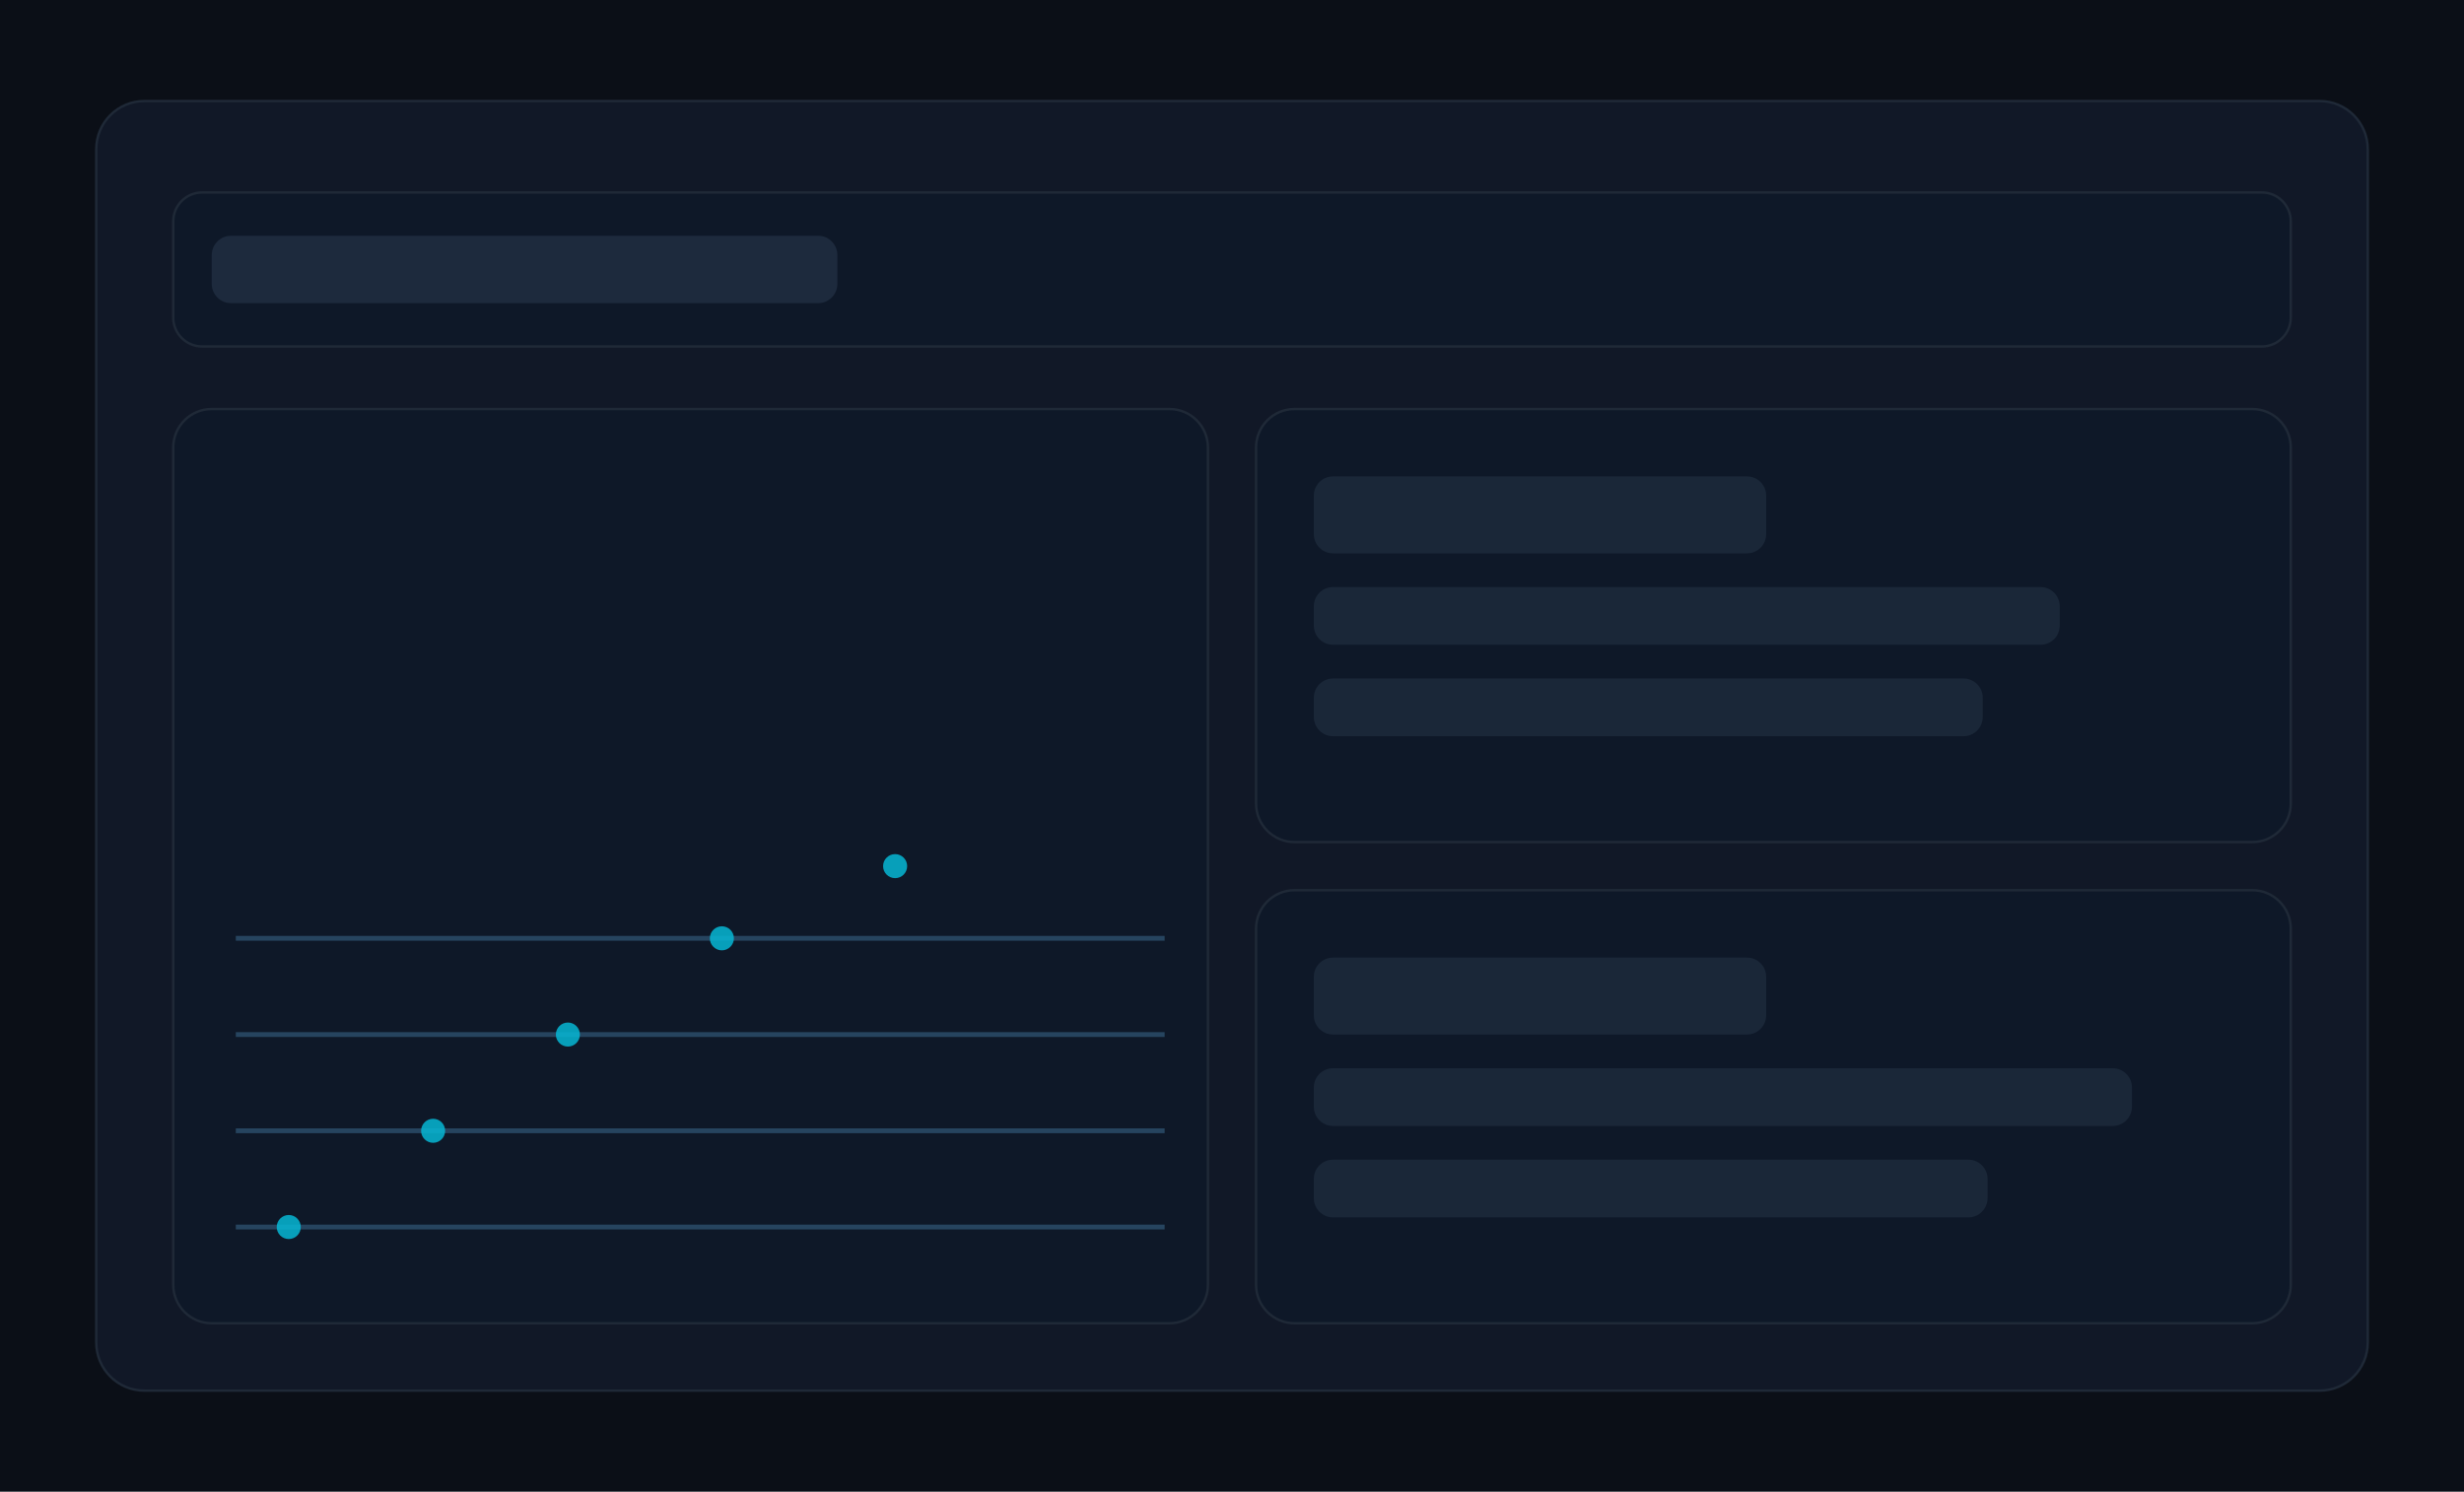
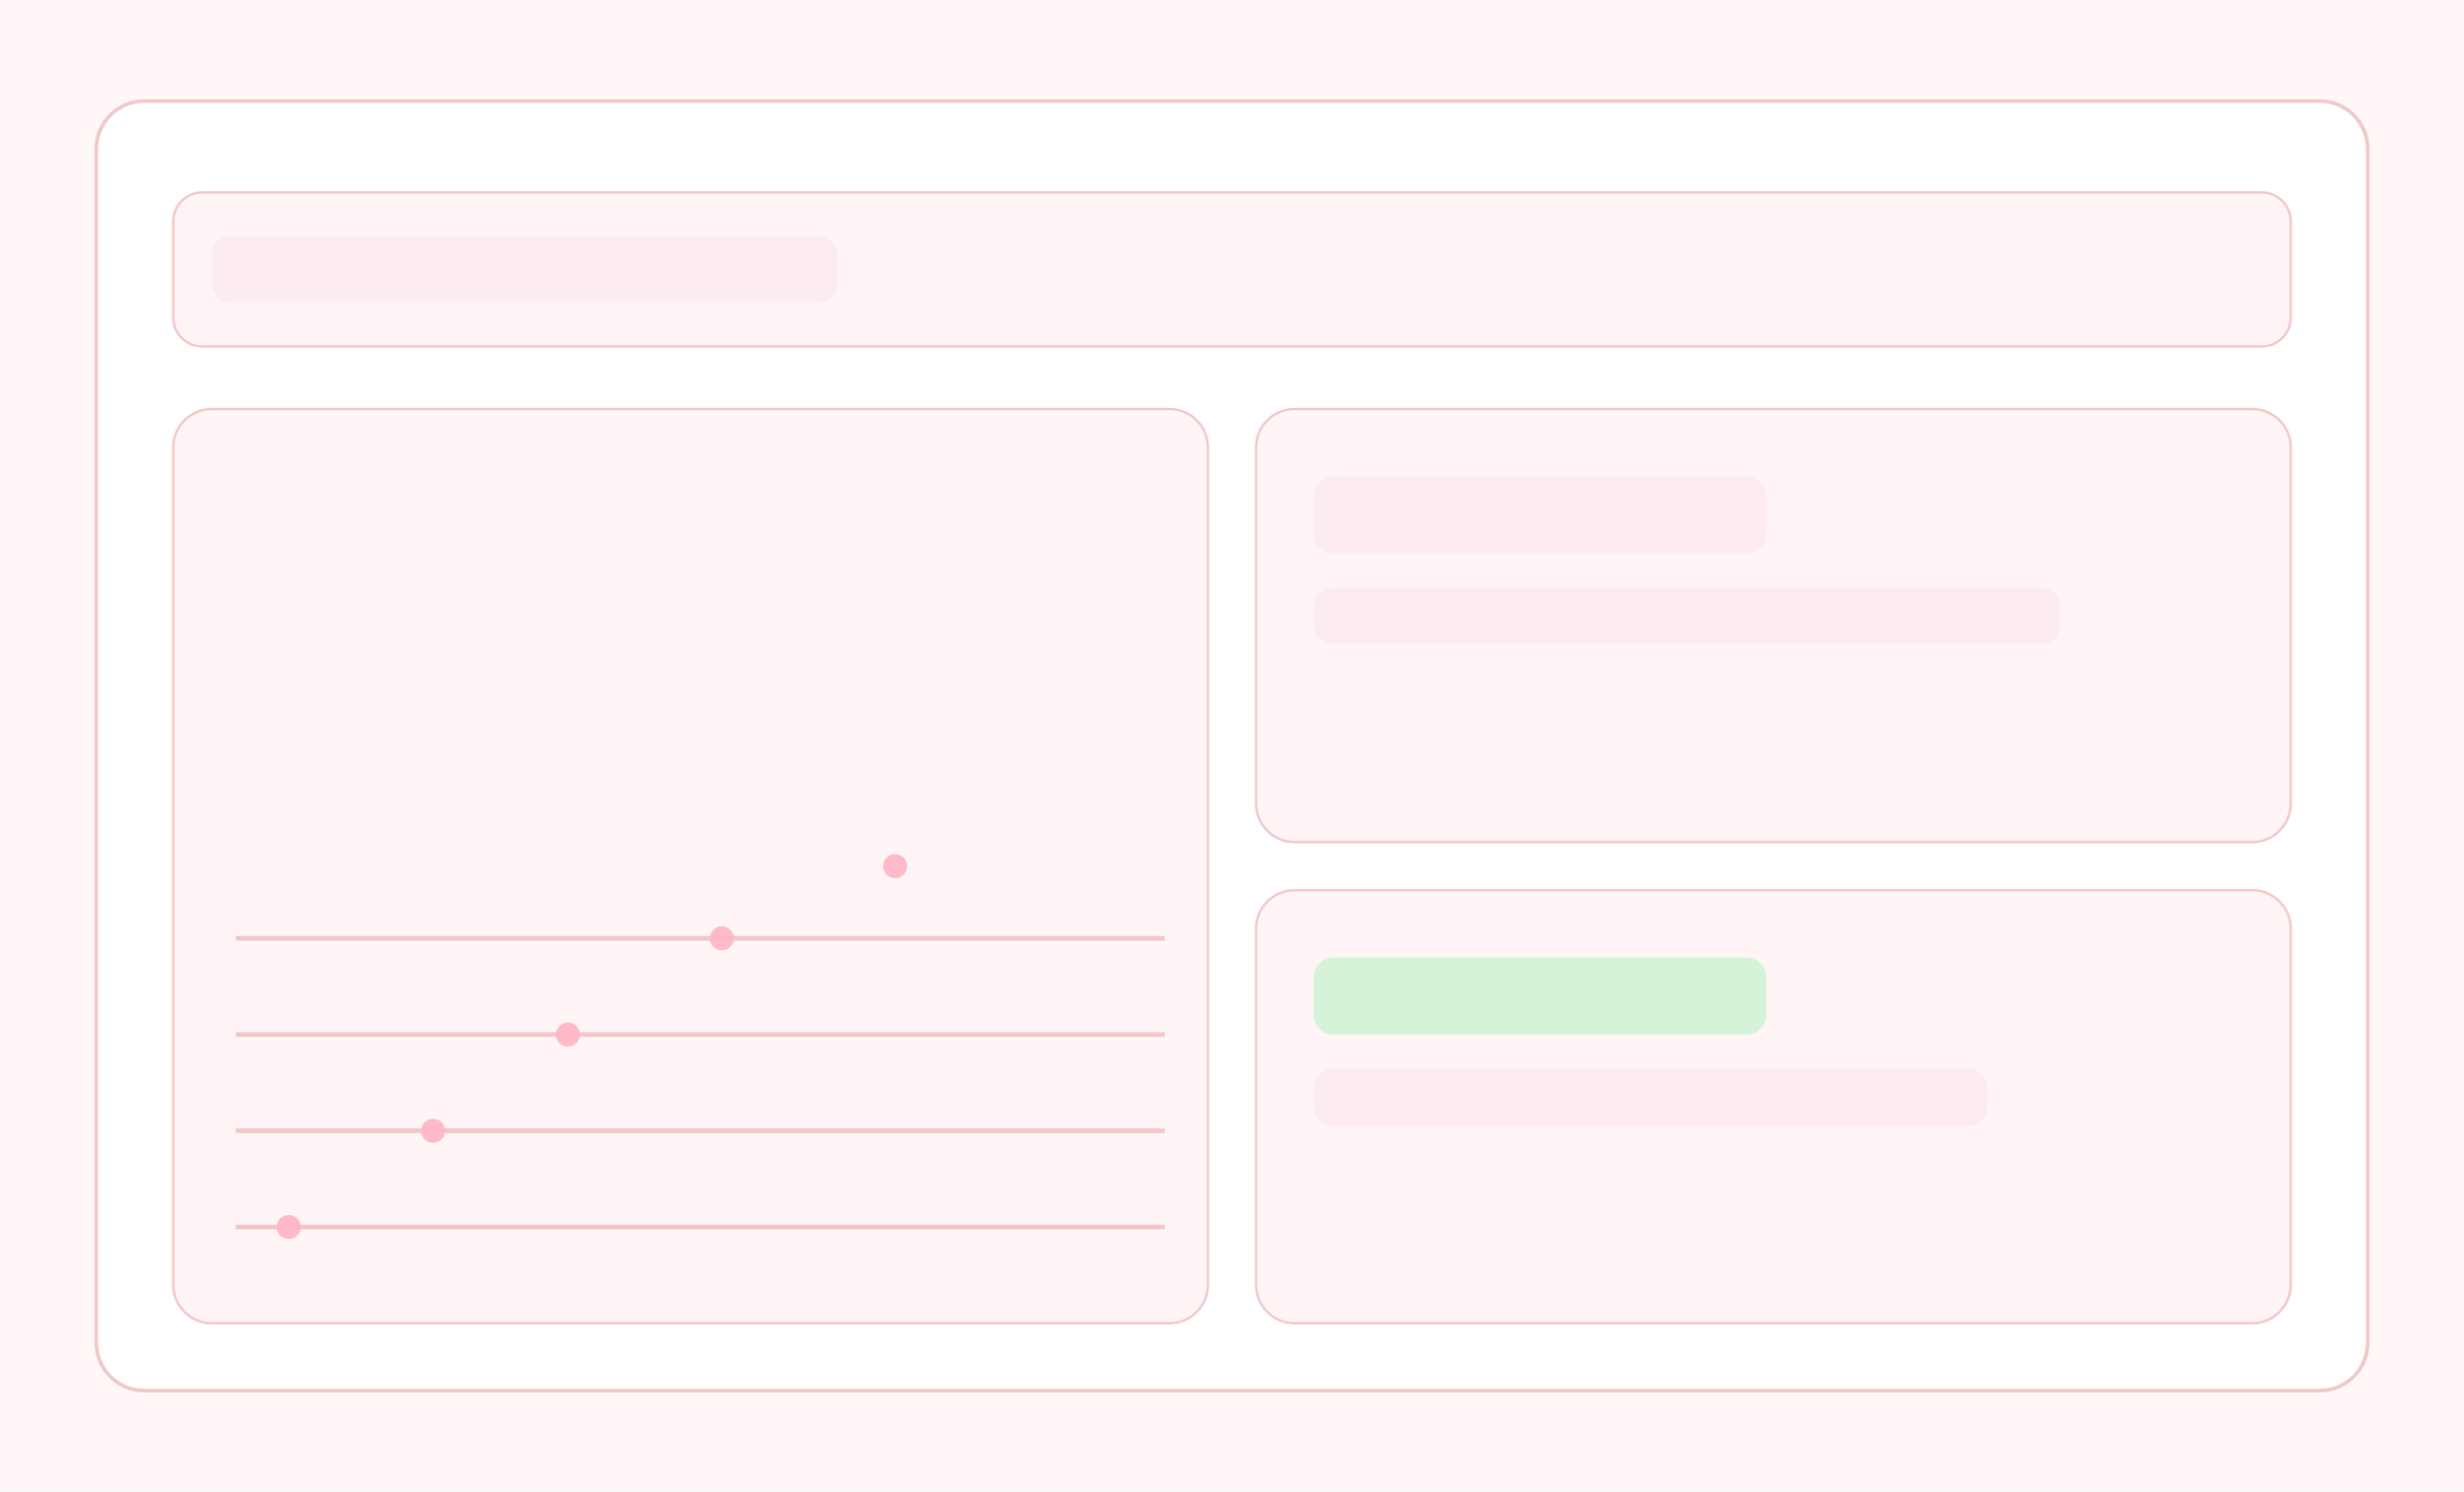
- <svg xmlns="http://www.w3.org/2000/svg" width="1024" height="620" viewBox="0 0 1024 620" role="img" aria-label="SOC analyst dashboard illustration">
-   <rect width="1024" height="620" fill="#0b0f17" />
-   <rect x="40" y="42" width="944" height="536" rx="20" fill="#111827" stroke="#1f2937" />
-   <rect x="72" y="80" width="880" height="64" rx="12" fill="#0e1828" stroke="#1f2937" />
-   <rect x="88" y="98" width="260" height="28" rx="8" fill="#1d2a3d" />
-   <rect x="72" y="170" width="430" height="380" rx="16" fill="#0e1828" stroke="#1f2937" />
-   <rect x="522" y="170" width="430" height="180" rx="16" fill="#0e1828" stroke="#1f2937" />
-   <rect x="522" y="370" width="430" height="180" rx="16" fill="#0e1828" stroke="#1f2937" />
-   <g stroke="#26445f" stroke-width="2" fill="none">
+ <svg xmlns="http://www.w3.org/2000/svg" width="1024" height="620" viewBox="0 0 1024 620" role="img" aria-label="Cherry Blossom SOC analyst dashboard illustration">
+   <rect width="1024" height="620" fill="#FFF7F8" />
+   <rect x="40" y="42" width="944" height="536" rx="20" fill="#FFFFFF" stroke="#F2C7C7" stroke-width="1.5" />
+   <rect x="72" y="80" width="880" height="64" rx="12" fill="#FFF5F7" stroke="#F2C7C7" />
+   <rect x="88" y="98" width="260" height="28" rx="8" fill="#FCECEF" />
+   <rect x="72" y="170" width="430" height="380" rx="16" fill="#FFF5F7" stroke="#F2C7C7" />
+   <rect x="522" y="170" width="430" height="180" rx="16" fill="#FFF5F7" stroke="#F2C7C7" />
+   <rect x="522" y="370" width="430" height="180" rx="16" fill="#FFF5F7" stroke="#F2C7C7" />
+   <g stroke="#F2C7C7" stroke-width="2" fill="none">
    <path d="M98 510h386" />
    <path d="M98 470h386" />
    <path d="M98 430h386" />
    <path d="M98 390h386" />
  </g>
-   <g fill="#06b6d4" opacity="0.85">
+   <g fill="#FFB7C5" opacity="0.95">
    <circle cx="120" cy="510" r="5" />
    <circle cx="180" cy="470" r="5" />
    <circle cx="236" cy="430" r="5" />
    <circle cx="300" cy="390" r="5" />
    <circle cx="372" cy="360" r="5" />
  </g>
  <g>
-     <rect x="546" y="198" width="188" height="32" rx="8" fill="#1a2738" />
-     <rect x="546" y="244" width="310" height="24" rx="8" fill="#1a2738" />
-     <rect x="546" y="282" width="278" height="24" rx="8" fill="#1a2738" />
-   </g>
-   <g>
-     <rect x="546" y="398" width="188" height="32" rx="8" fill="#1a2738" />
-     <rect x="546" y="444" width="340" height="24" rx="8" fill="#1a2738" />
-     <rect x="546" y="482" width="280" height="24" rx="8" fill="#1a2738" />
+     <rect x="546" y="198" width="188" height="32" rx="8" fill="#FCECEF" />
+     <rect x="546" y="244" width="310" height="24" rx="8" fill="#FCECEF" />
+     <rect x="546" y="398" width="188" height="32" rx="8" fill="#D5F3D8" />
+     <rect x="546" y="444" width="280" height="24" rx="8" fill="#FCECEF" />
  </g>
</svg>
